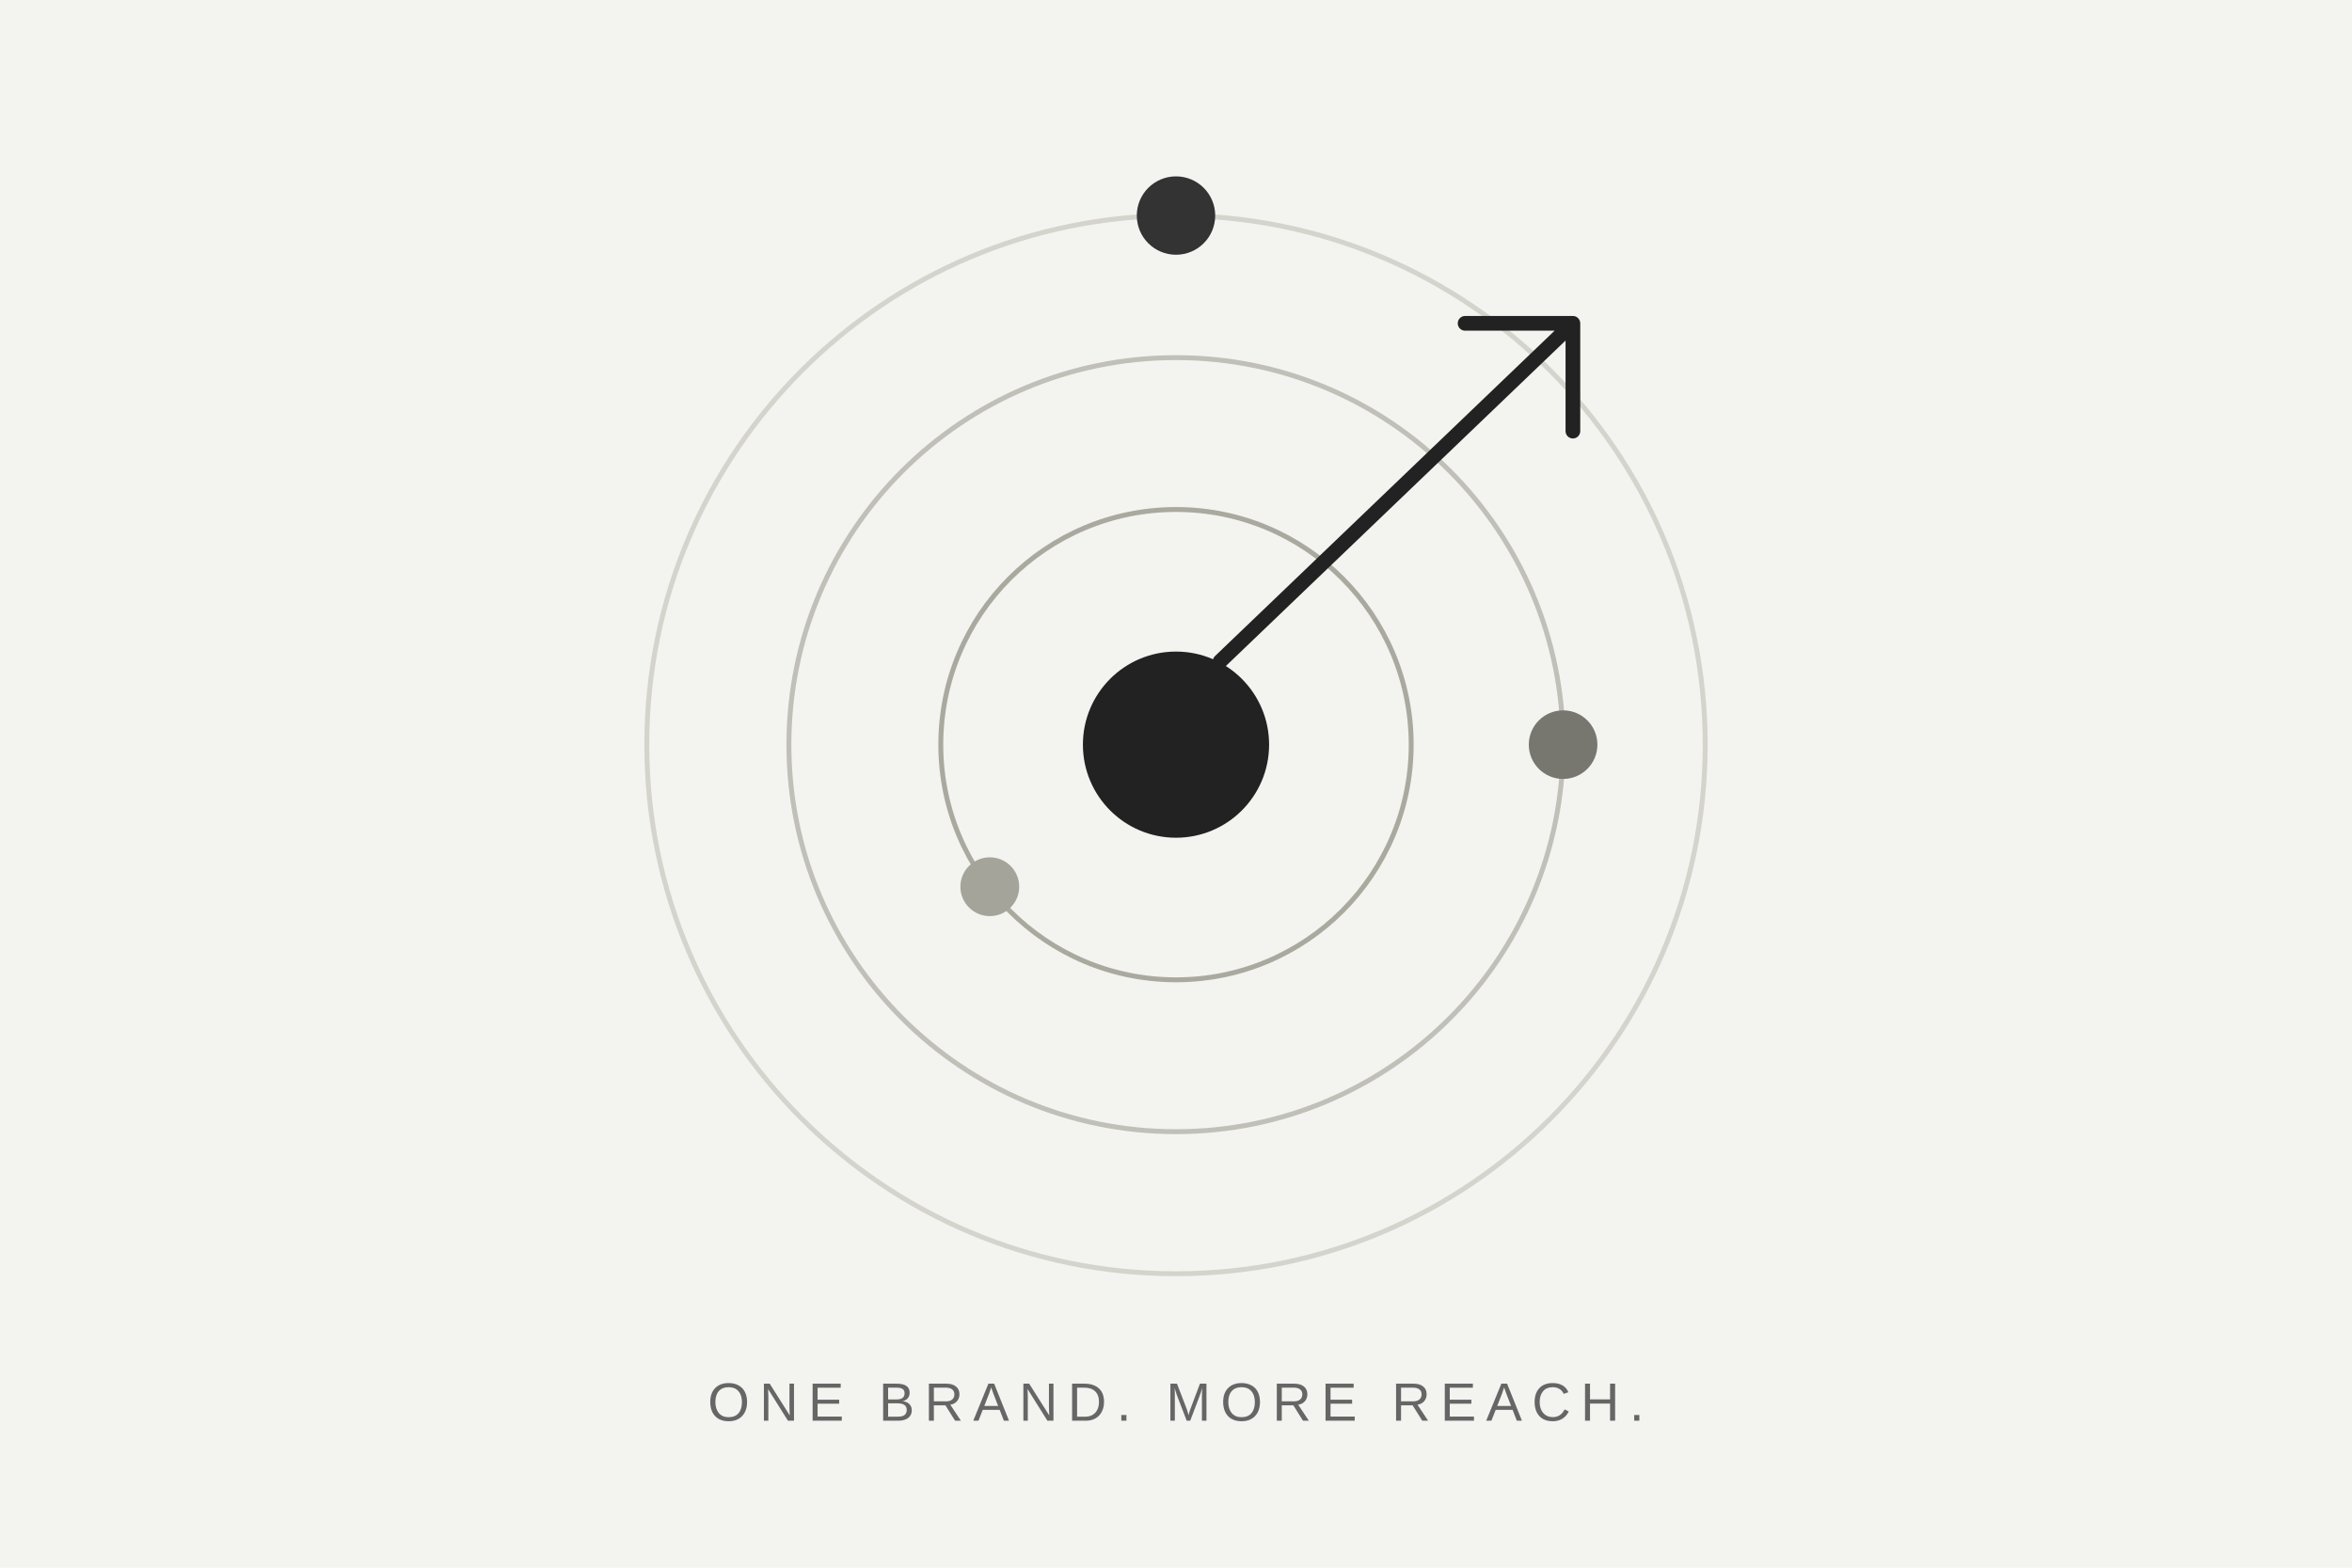
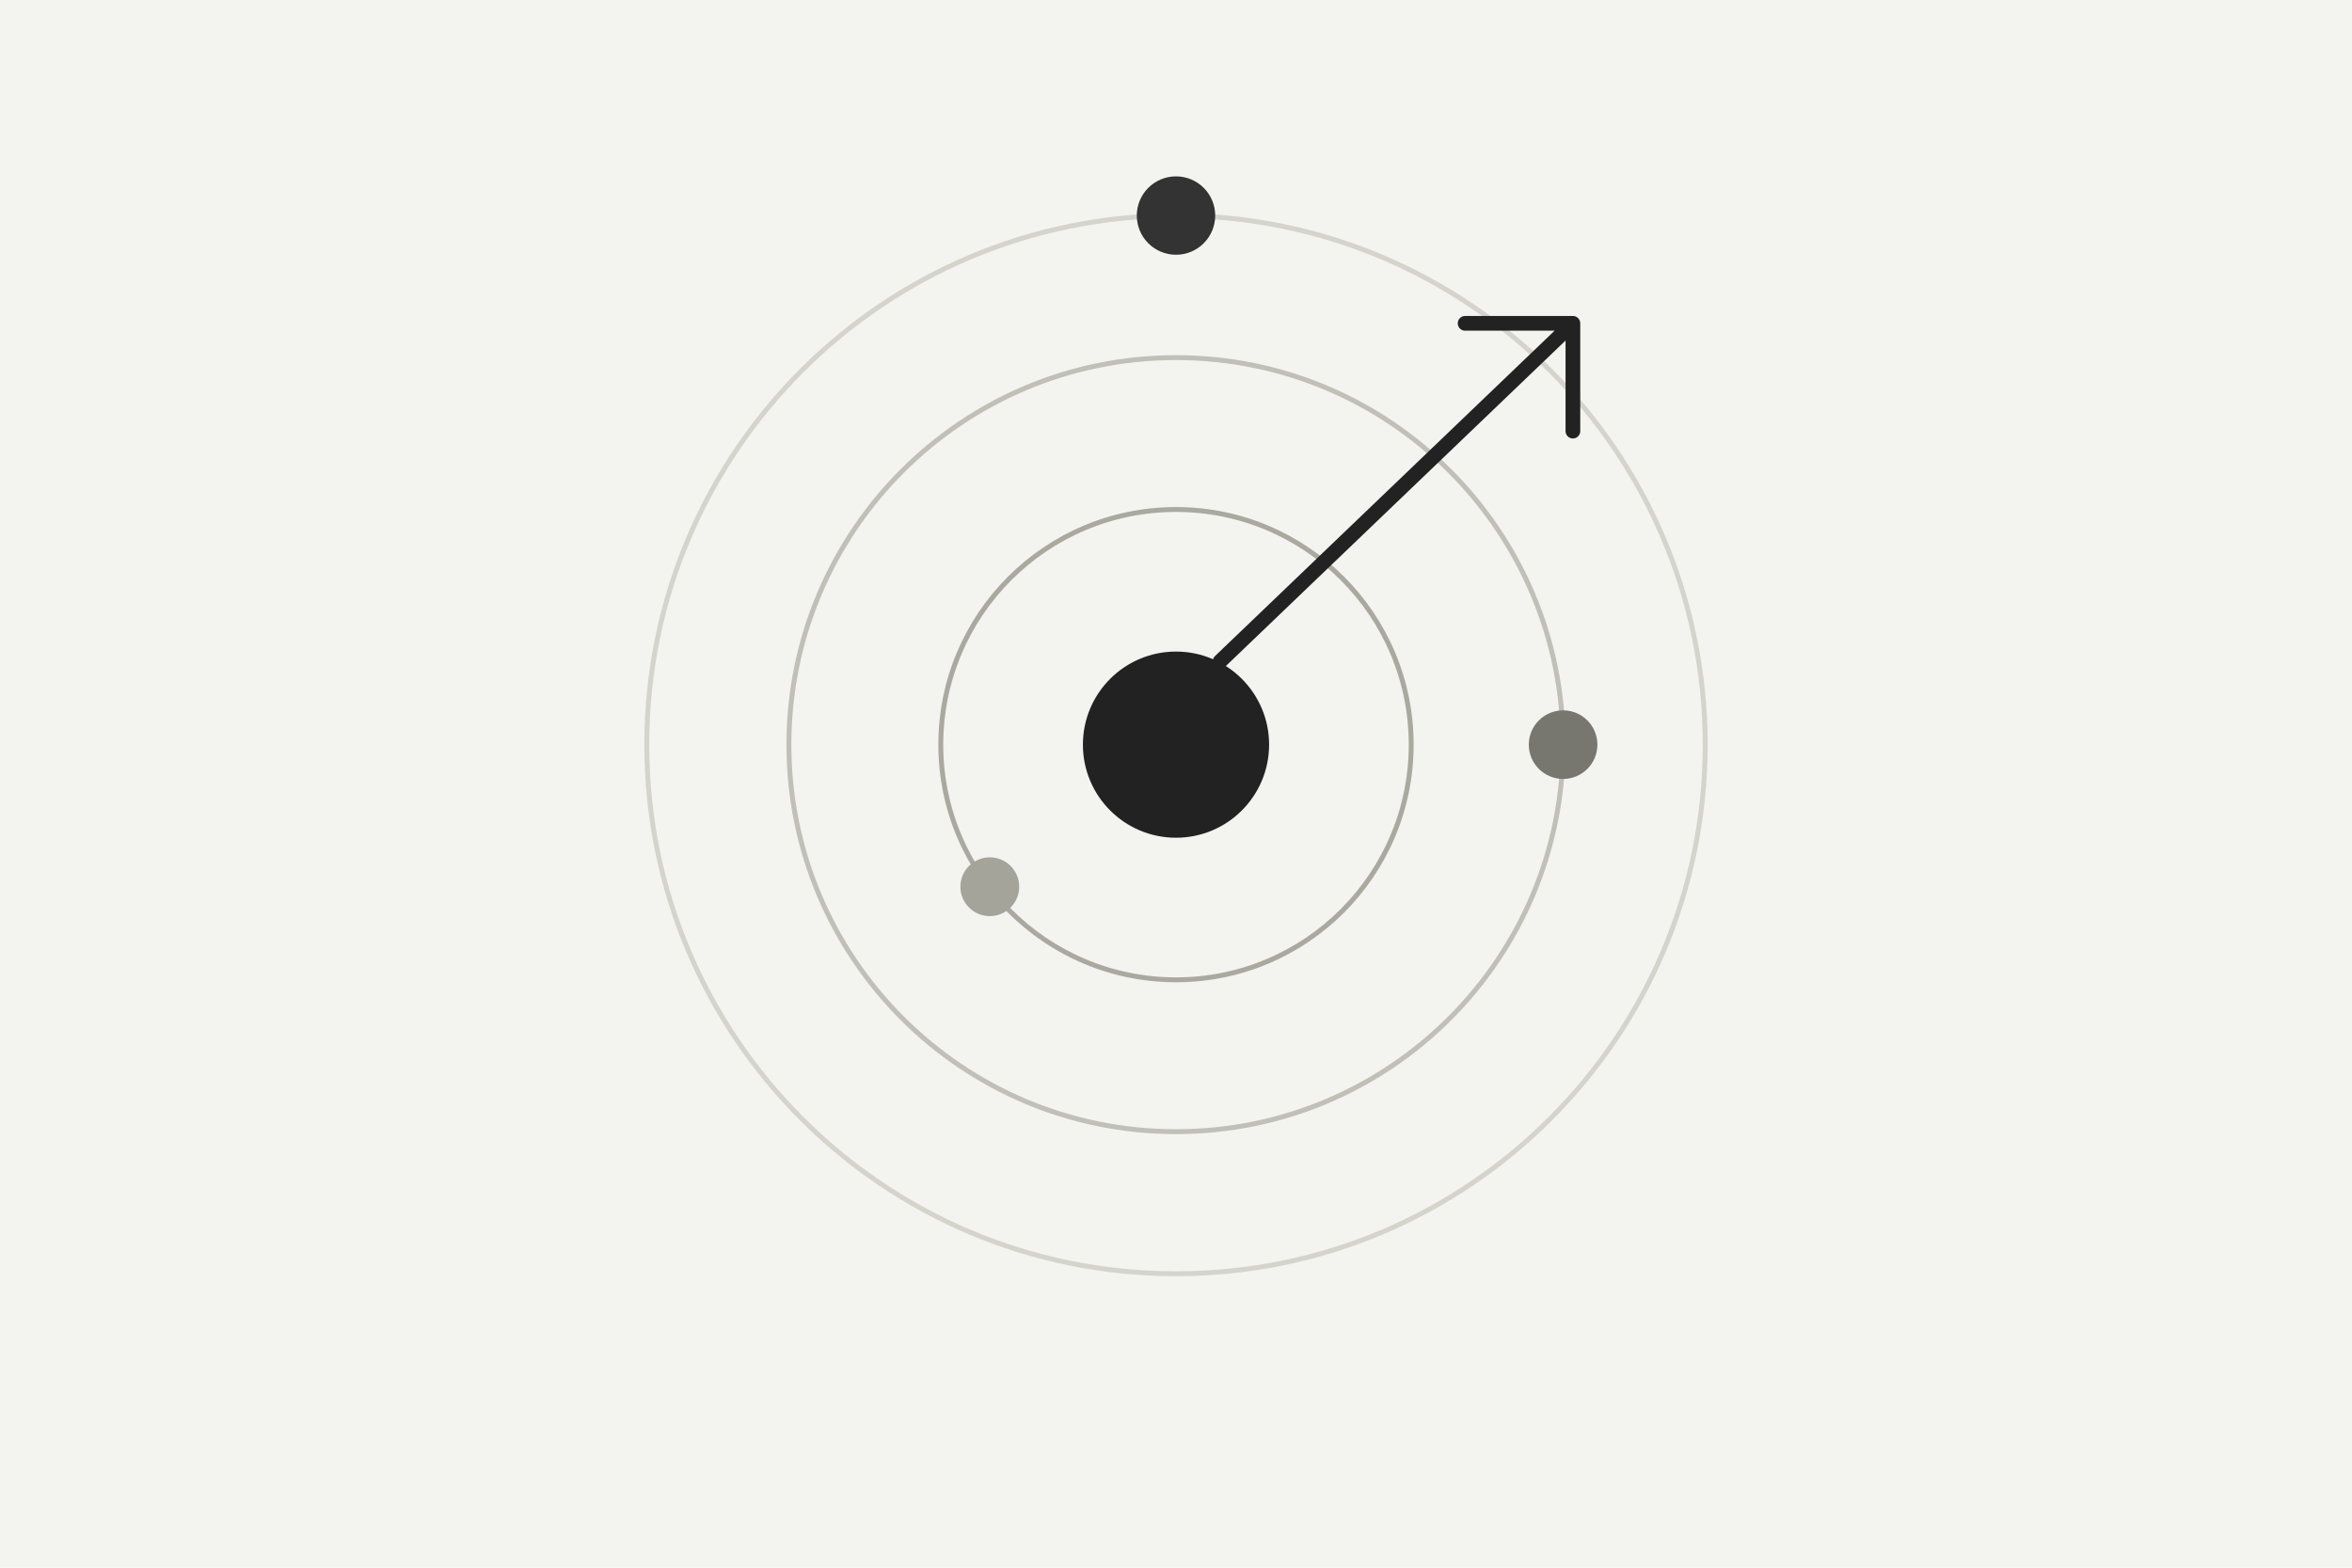
<svg xmlns="http://www.w3.org/2000/svg" viewBox="0 0 480 320" fill="none">
  <rect width="100%" height="100%" fill="#f3f3f0" />
  <circle cx="240" cy="152" r="108" stroke="#d4d4cd" />
  <circle cx="240" cy="152" r="79" stroke="#c0c0b8" />
  <circle cx="240" cy="152" r="48" stroke="#aaa99f" />
  <circle cx="240" cy="152" r="19" fill="#222" />
  <circle cx="240" cy="44" r="8" fill="#333" />
  <circle cx="319" cy="152" r="7" fill="#77776f" />
  <circle cx="202" cy="181" r="6" fill="#a4a49a" />
  <path d="m249 135 72-69m-22 0h22v22" stroke="#222" stroke-width="3" stroke-linecap="round" stroke-linejoin="round" />
-   <text x="240" y="290" fill="#666" font-family="Arial,sans-serif" font-size="11" text-anchor="middle" letter-spacing="2">ONE BRAND. MORE REACH.</text>
</svg>
